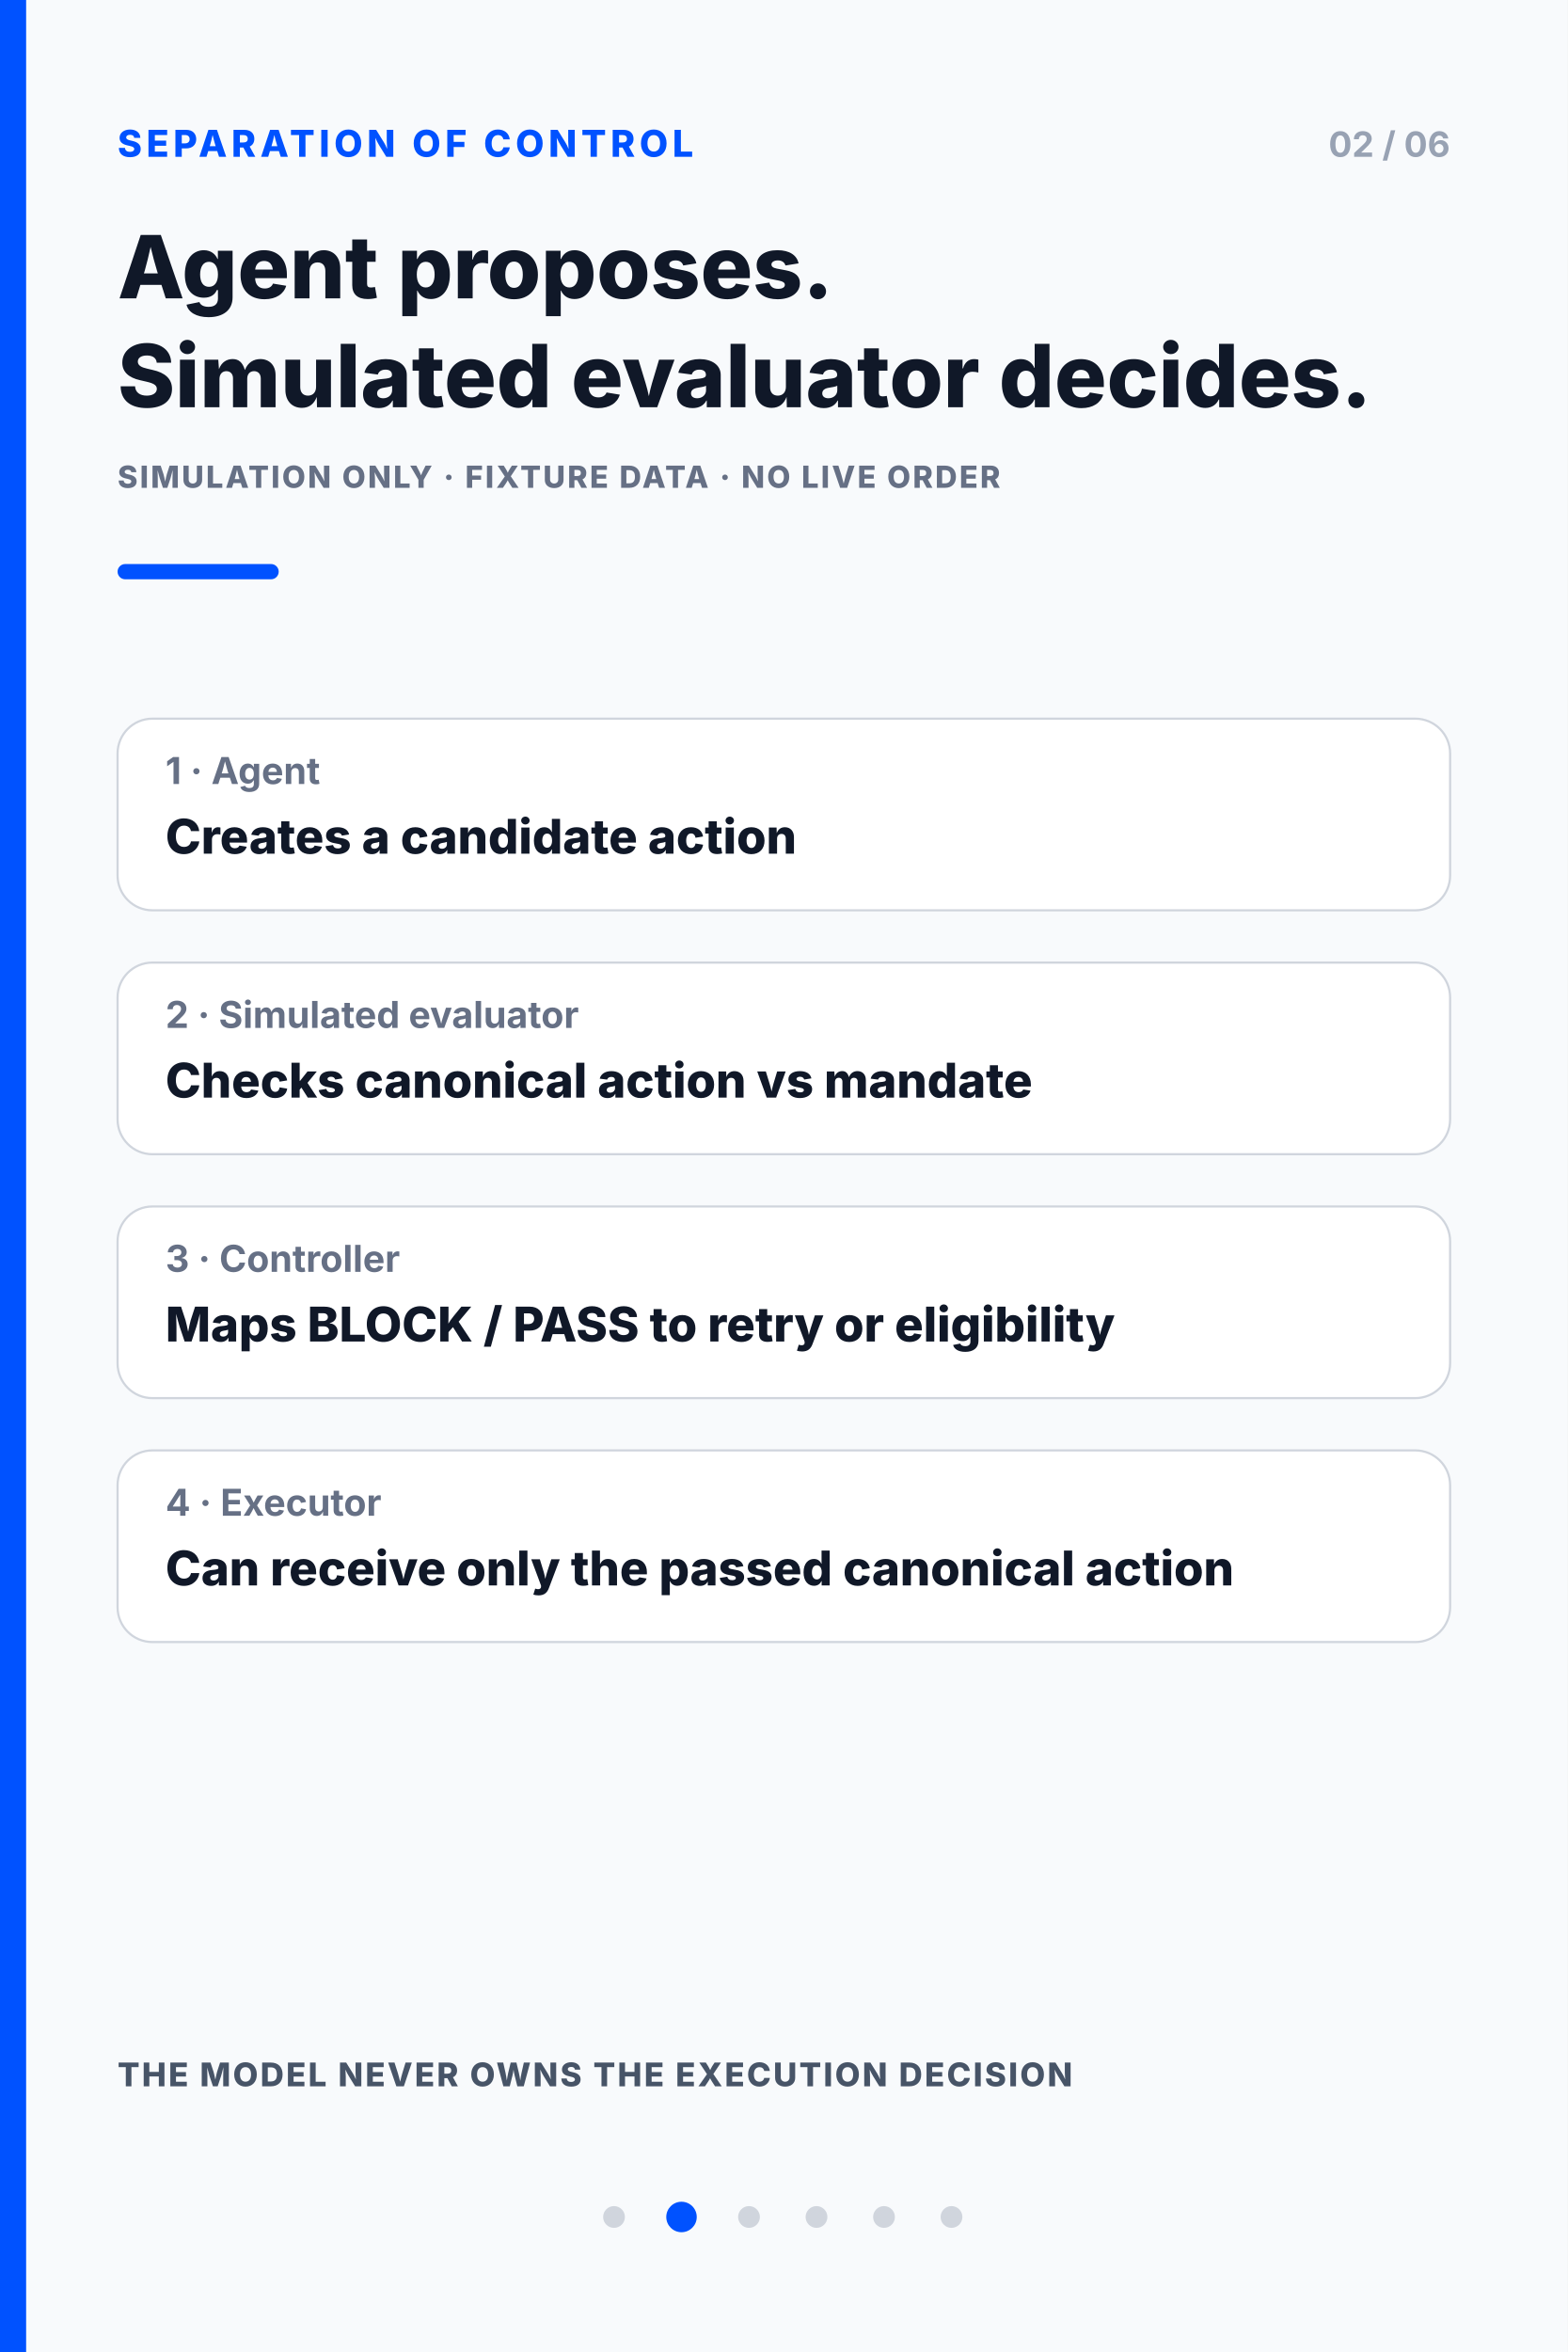
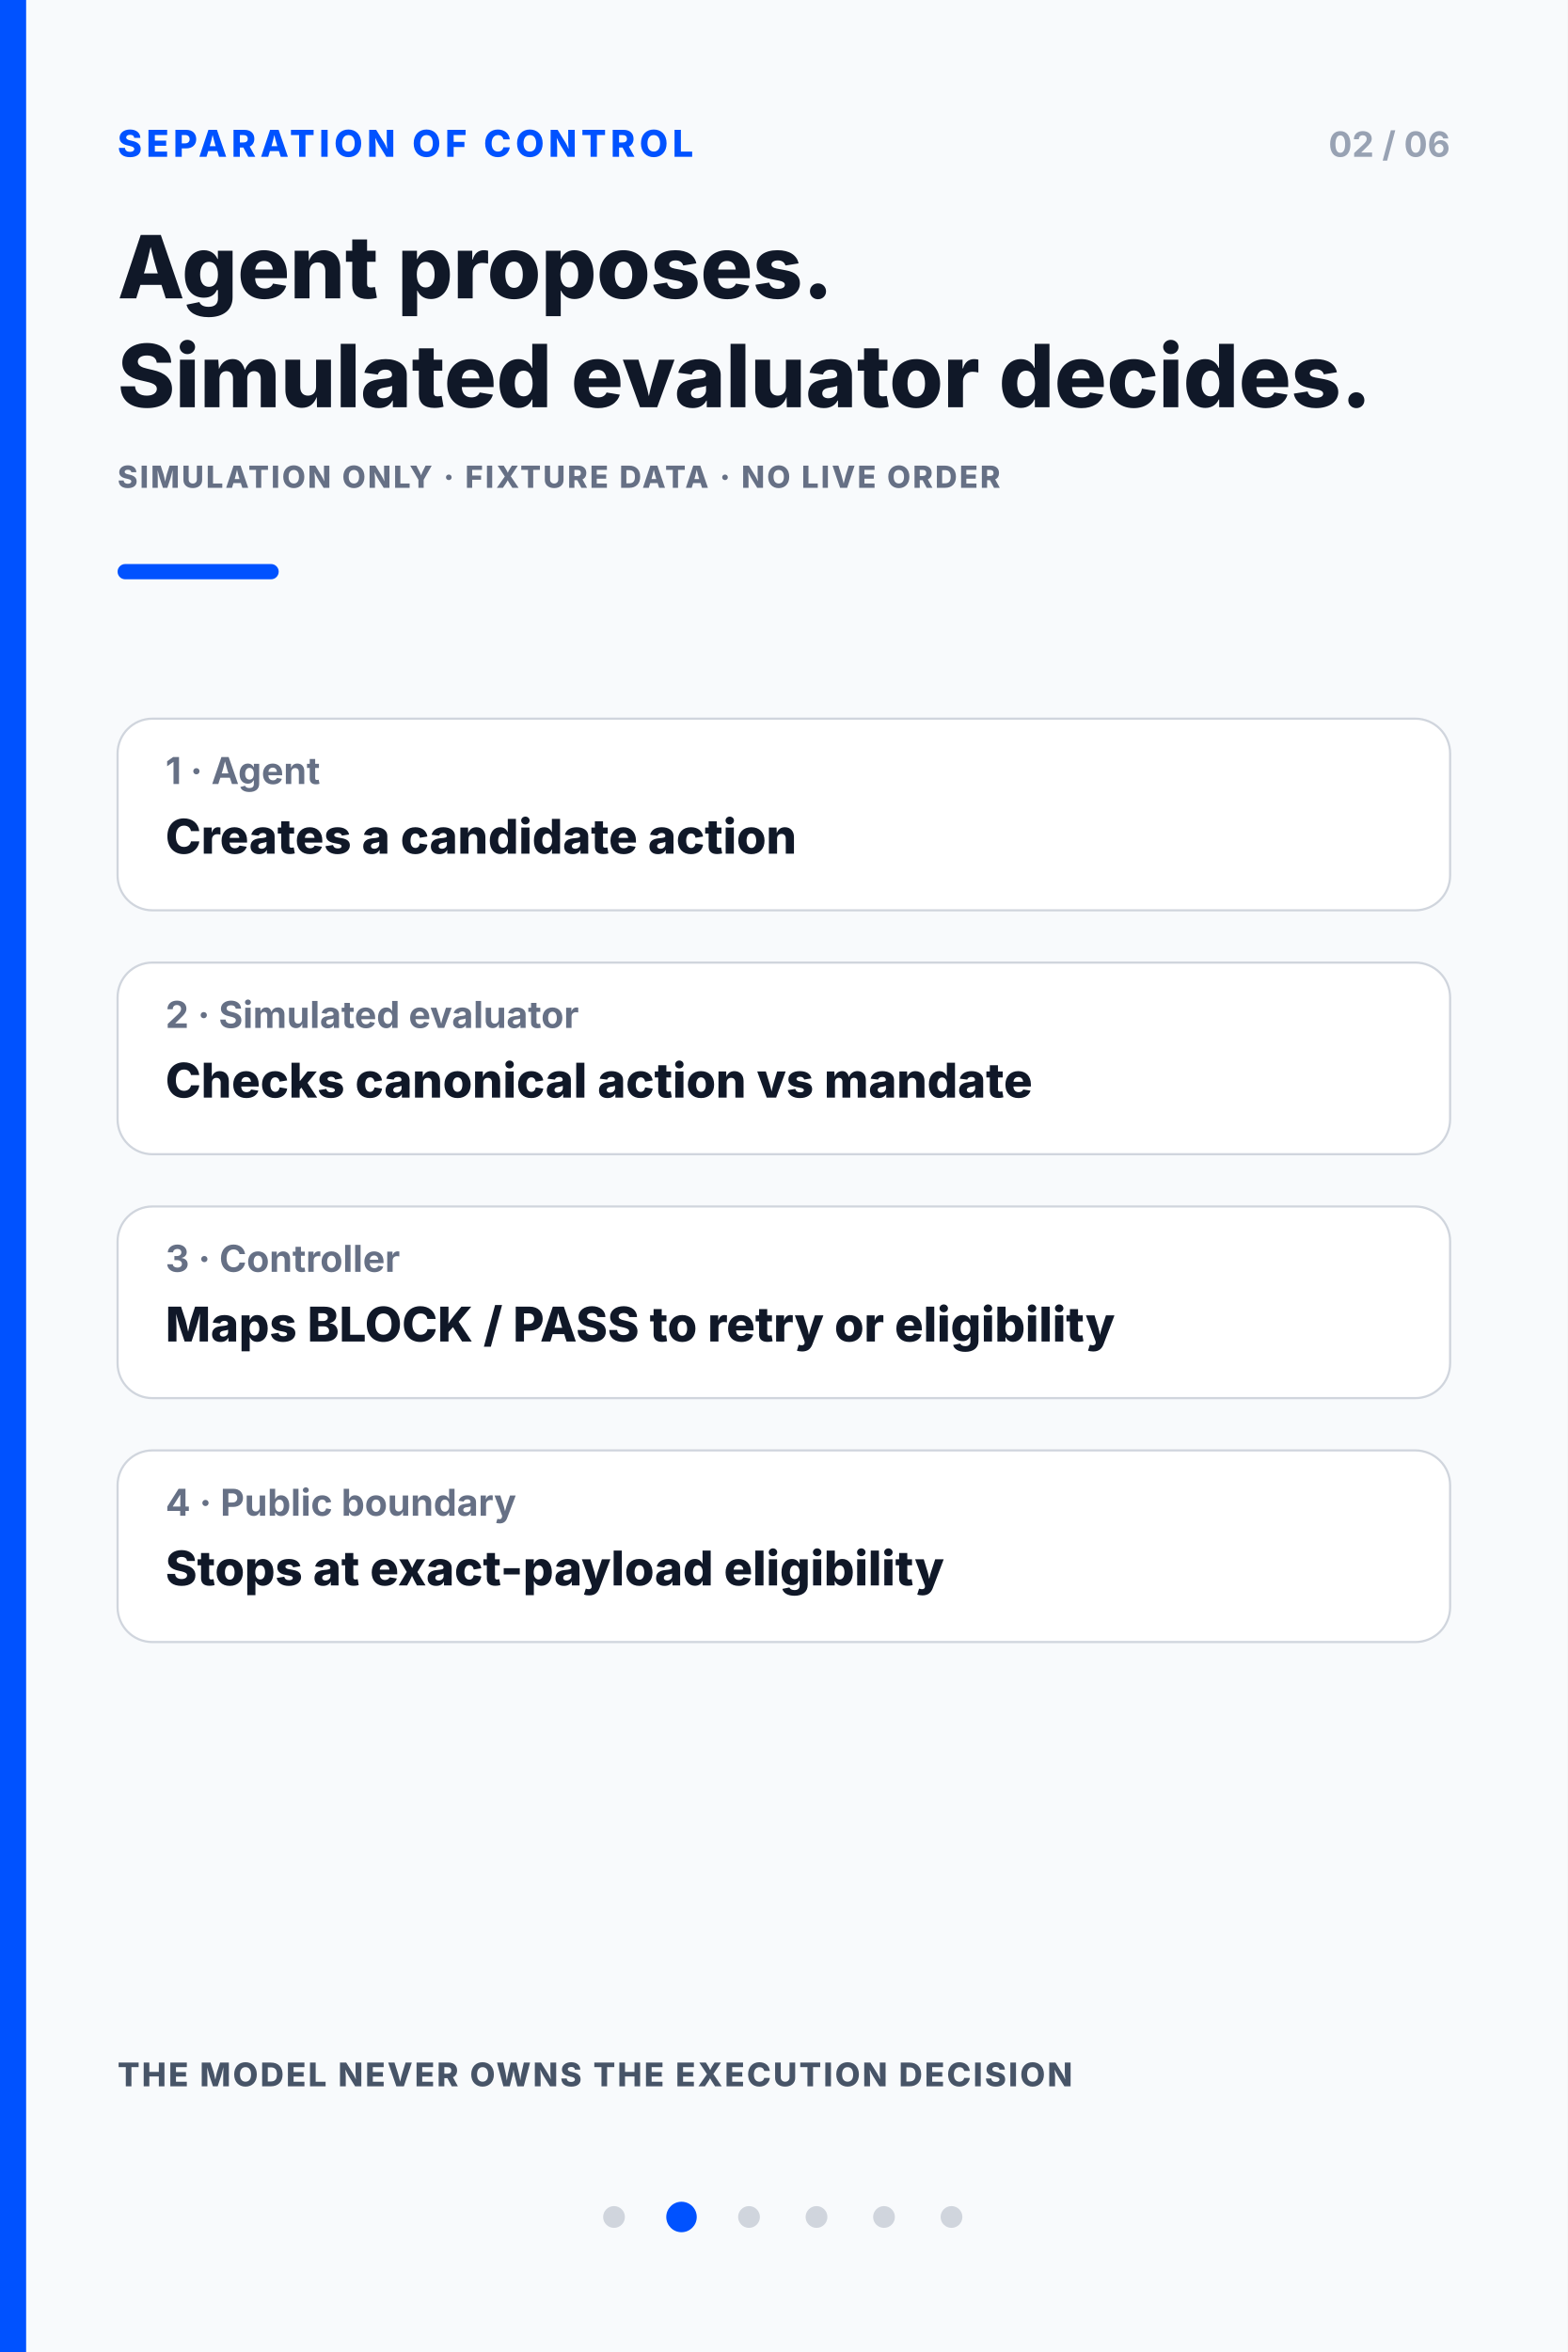
<svg xmlns="http://www.w3.org/2000/svg" width="720" height="1080" viewBox="0 0 720 1080">
  <rect width="720" height="1080" fill="#f8fafc" />
  <rect width="12" height="1080" fill="#0052ff" />
  <text x="54" y="72" fill="#0052ff" font-family="Inter,Arial,sans-serif" font-size="17" font-weight="800" letter-spacing="2">SEPARATION OF CONTROL</text>
  <text x="54" y="137" fill="#101828" font-family="Inter,Arial,sans-serif" font-size="40" font-weight="800">
    <tspan x="54" dy="0">Agent proposes.</tspan>
    <tspan x="54" dy="50">Simulated evaluator decides.</tspan>
  </text>
  <text x="54" y="224" fill="#667085" font-family="Inter,Arial,sans-serif" font-size="14" font-weight="800" letter-spacing="1">SIMULATION ONLY · FIXTURE DATA · NO LIVE ORDER</text>
  <rect x="54" y="259" width="74" height="7" rx="3.5" fill="#0052ff" />
  <g transform="translate(54 330)" font-family="Inter,Arial,sans-serif">
    <rect width="612" height="88" rx="16" fill="#ffffff" stroke="#d0d5dd" />
    <text x="22" y="30" fill="#667085" font-size="17" font-weight="650">1 · Agent</text>
    <text x="22" y="62" fill="#101828" font-size="22" font-weight="760">Creates a candidate action</text>
  </g>
  <g transform="translate(54 442)" font-family="Inter,Arial,sans-serif">
    <rect width="612" height="88" rx="16" fill="#ffffff" stroke="#d0d5dd" />
    <text x="22" y="30" fill="#667085" font-size="17" font-weight="650">2 · Simulated evaluator</text>
    <text x="22" y="62" fill="#101828" font-size="22" font-weight="760">Checks canonical action vs mandate</text>
  </g>
  <g transform="translate(54 554)" font-family="Inter,Arial,sans-serif">
    <rect width="612" height="88" rx="16" fill="#ffffff" stroke="#d0d5dd" />
    <text x="22" y="30" fill="#667085" font-size="17" font-weight="650">3 · Controller</text>
    <text x="22" y="62" fill="#101828" font-size="22" font-weight="760">Maps BLOCK / PASS to retry or eligibility</text>
  </g>
  <g transform="translate(54 666)" font-family="Inter,Arial,sans-serif">
    <rect width="612" height="88" rx="16" fill="#ffffff" stroke="#d0d5dd" />
-     <text x="22" y="30" fill="#667085" font-size="17" font-weight="650">4 · Executor</text>
-     <text x="22" y="62" fill="#101828" font-size="22" font-weight="760">Can receive only the passed canonical action</text>
+     <text x="22" y="30" fill="#667085" font-size="17" font-weight="650">4 · Public boundary</text>
+     <text x="22" y="62" fill="#101828" font-size="22" font-weight="760">Stops at exact-payload eligibility</text>
  </g>
  <text x="54" y="958" fill="#475467" font-family="Inter,Arial,sans-serif" font-size="15" font-weight="800" letter-spacing="1">THE MODEL NEVER OWNS THE EXECUTION DECISION</text>
  <text x="666" y="72" text-anchor="end" fill="#98a2b3" font-family="Inter,Arial,sans-serif" font-size="16" font-weight="700">02 / 06</text>
  <circle cx="282" cy="1018" r="5" fill="#d0d5dd" />
  <circle cx="313" cy="1018" r="7" fill="#0052ff" />
  <circle cx="344" cy="1018" r="5" fill="#d0d5dd" />
  <circle cx="375" cy="1018" r="5" fill="#d0d5dd" />
  <circle cx="406" cy="1018" r="5" fill="#d0d5dd" />
  <circle cx="437" cy="1018" r="5" fill="#d0d5dd" />
</svg>
